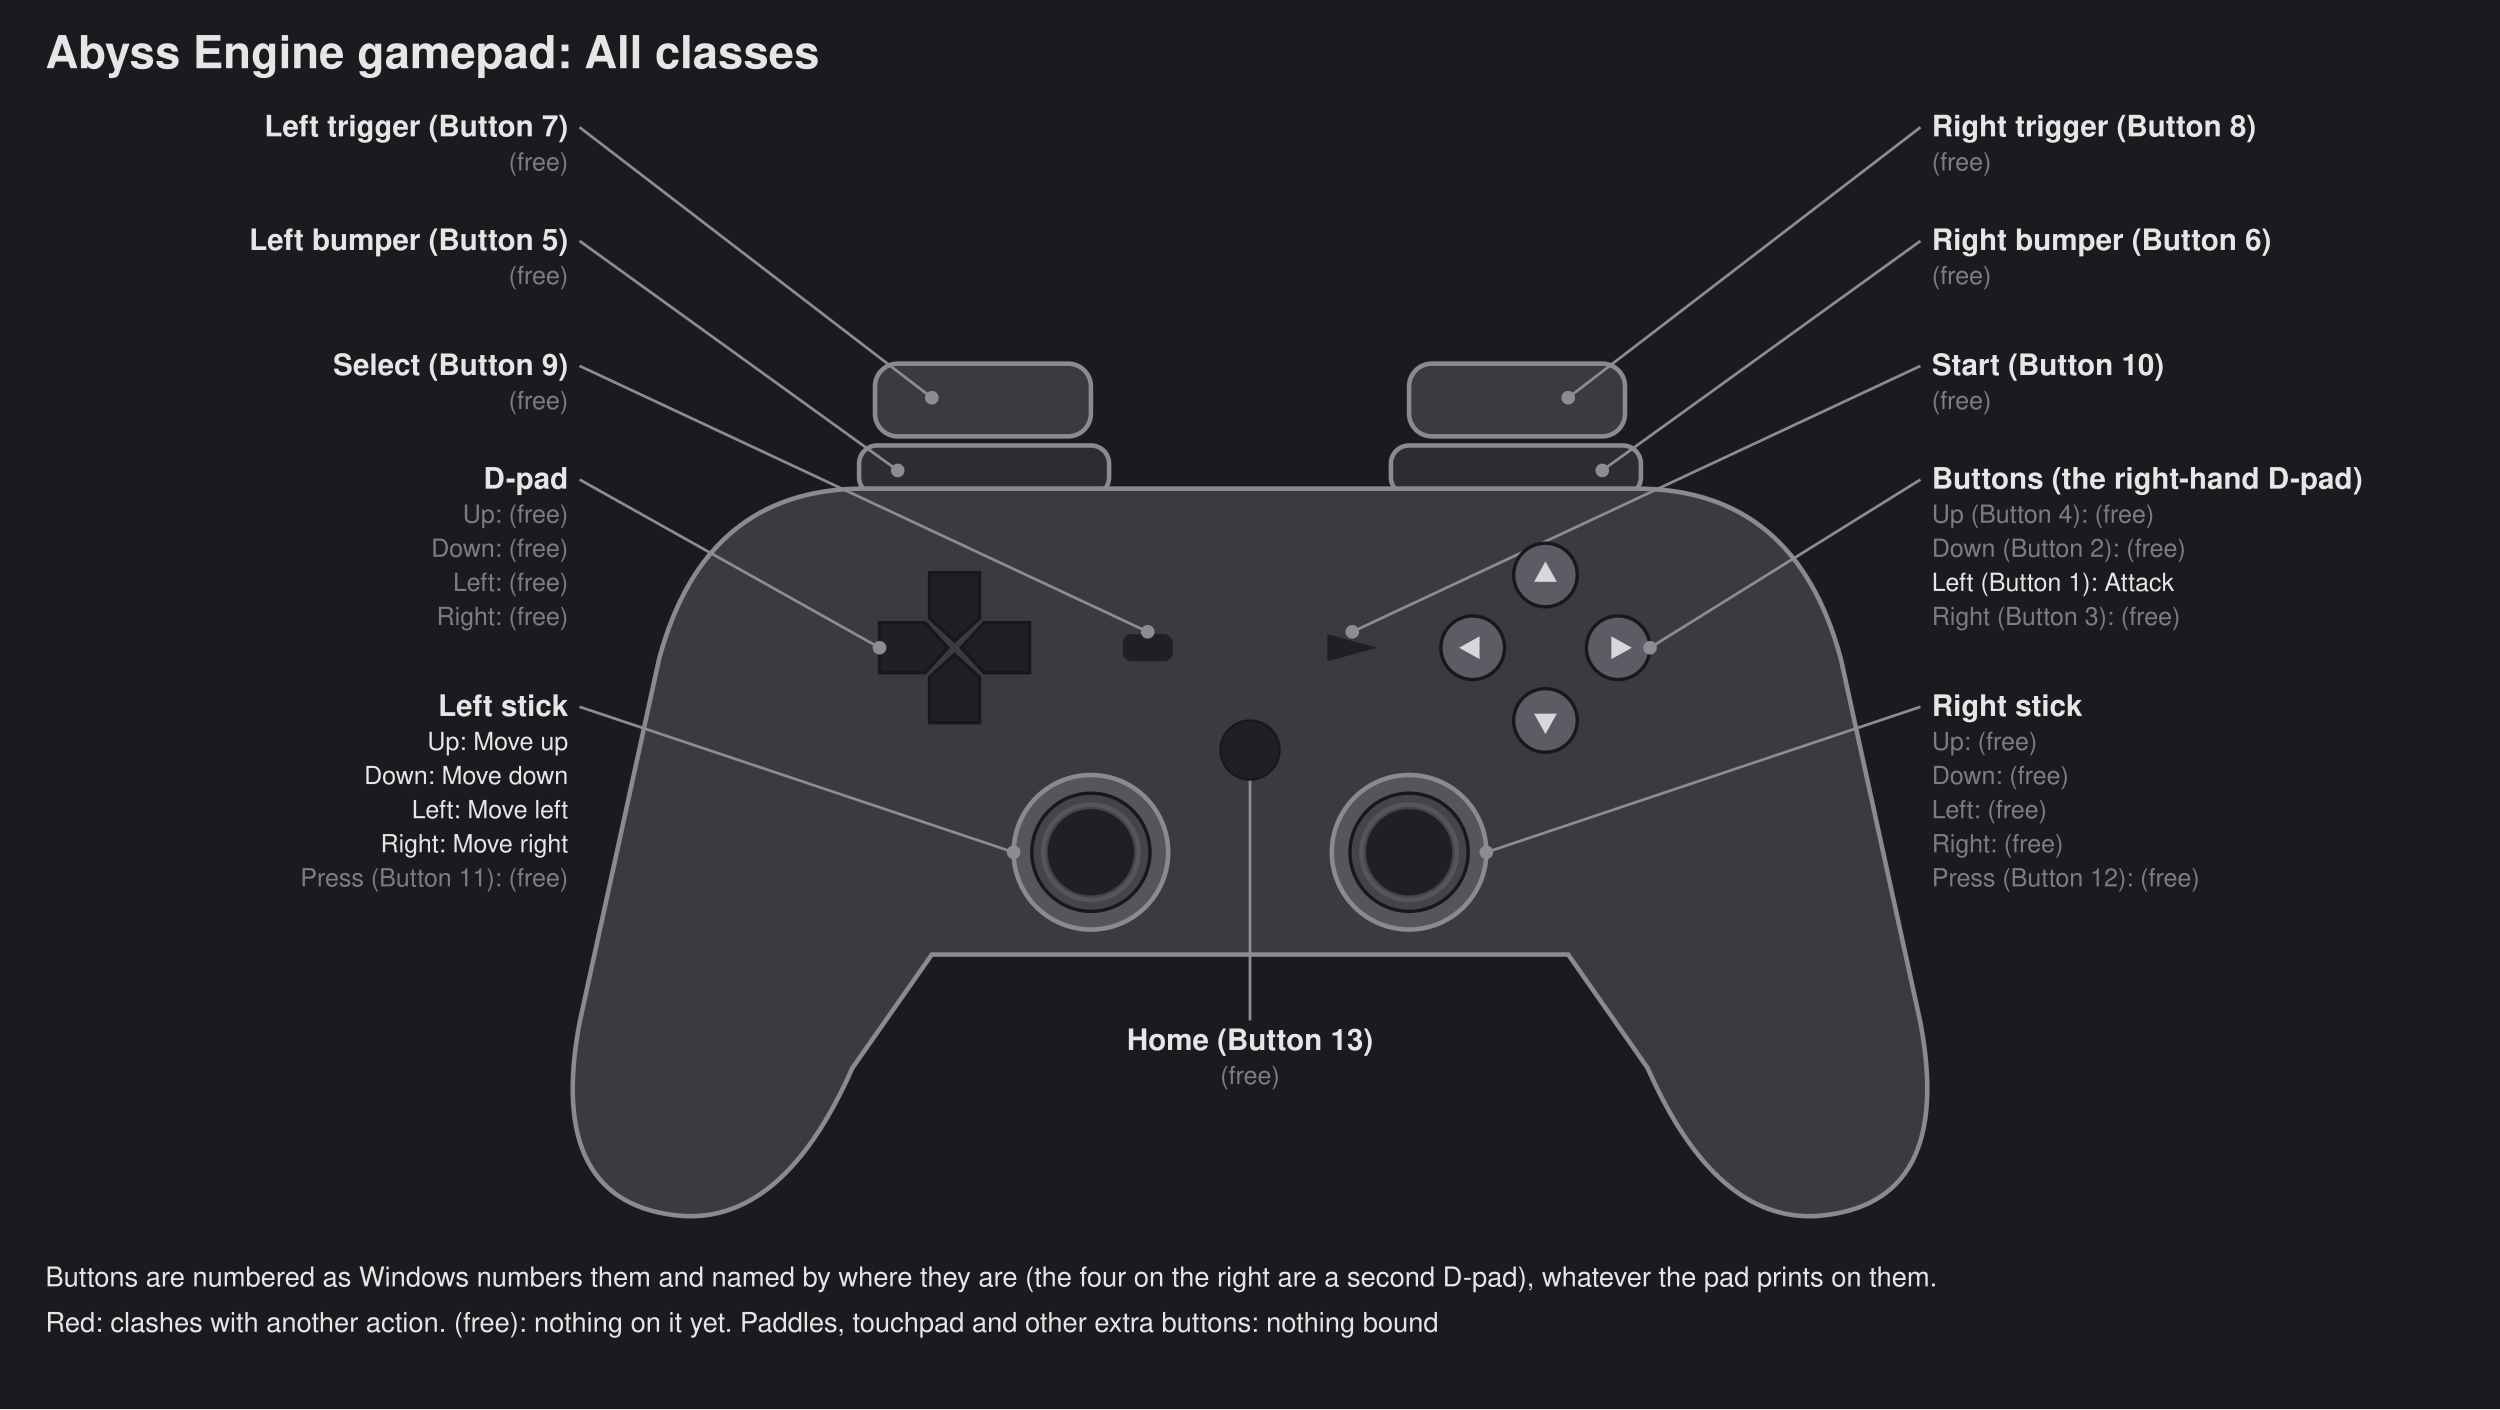
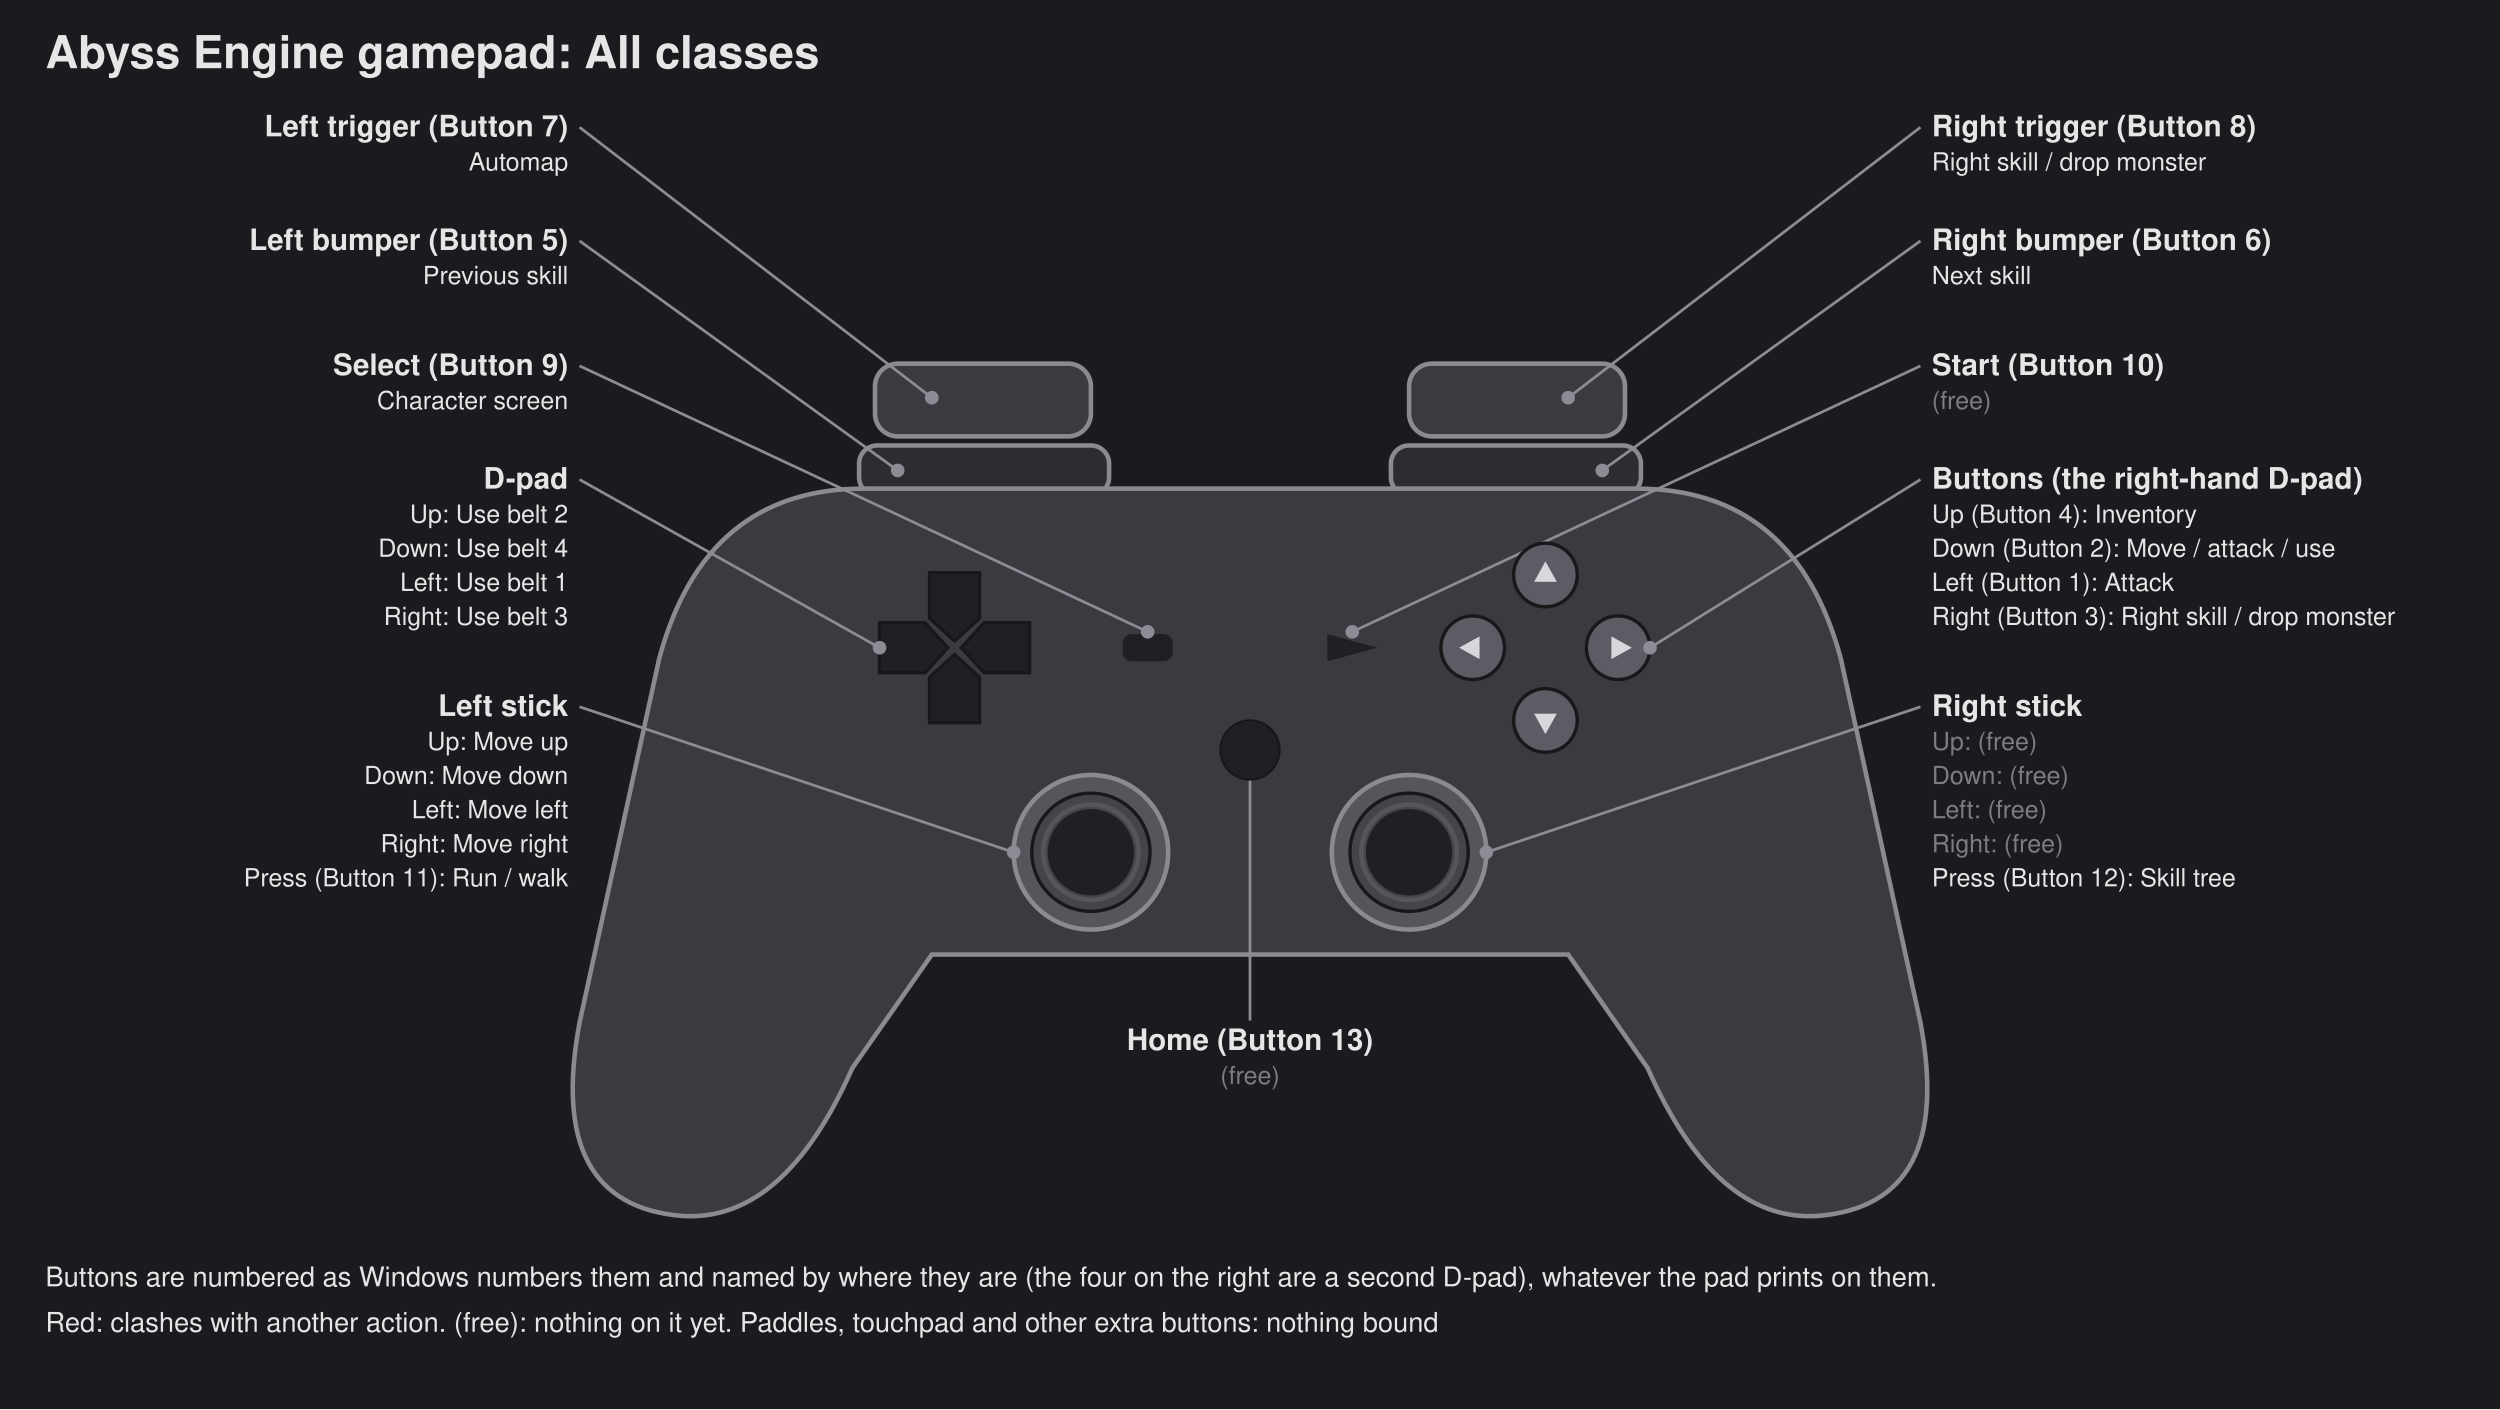
<svg xmlns="http://www.w3.org/2000/svg" width="1100" height="620" viewBox="0 0 1100 620" font-family="Segoe UI, Helvetica, Arial, sans-serif" fill="#e6e6e6">
  <rect width="100%" height="100%" fill="#1b1b1f" />
  <text x="20" y="30" font-size="20" font-weight="bold">Abyss Engine gamepad: All classes</text>
  <rect x="385" y="160" width="95" height="32" rx="10" fill="#3a3a40" stroke="#8a8a90" stroke-width="2" />
  <rect x="620" y="160" width="95" height="32" rx="10" fill="#3a3a40" stroke="#8a8a90" stroke-width="2" />
  <rect x="378" y="196" width="110" height="22" rx="8" fill="#2c2c31" stroke="#8a8a90" stroke-width="2" />
  <rect x="612" y="196" width="110" height="22" rx="8" fill="#2c2c31" stroke="#8a8a90" stroke-width="2" />
  <path d="M 380 215 L 720 215 Q 790 215 810 290 L 845 450 Q 860 530 800 535 Q 755 538 725 470 L 690 420 L 410 420 L 375 470 Q 345 538 300 535 Q 240 530 255 450 L 290 290 Q 310 215 380 215 Z" fill="#3a3a40" stroke="#8a8a90" stroke-width="2" />
  <line x1="255" y1="56" x2="410" y2="175" stroke="#8c8c94" stroke-width="1.2" />
  <line x1="255" y1="106" x2="395" y2="207" stroke="#8c8c94" stroke-width="1.2" />
  <line x1="255" y1="161" x2="505" y2="278" stroke="#8c8c94" stroke-width="1.2" />
  <line x1="255" y1="211" x2="387" y2="285" stroke="#8c8c94" stroke-width="1.2" />
  <line x1="255" y1="311" x2="446" y2="375" stroke="#8c8c94" stroke-width="1.2" />
  <line x1="845" y1="56" x2="690" y2="175" stroke="#8c8c94" stroke-width="1.2" />
  <line x1="845" y1="106" x2="705" y2="207" stroke="#8c8c94" stroke-width="1.2" />
  <line x1="845" y1="161" x2="595" y2="278" stroke="#8c8c94" stroke-width="1.2" />
  <line x1="845" y1="211" x2="726" y2="285" stroke="#8c8c94" stroke-width="1.2" />
  <line x1="845" y1="311" x2="654" y2="375" stroke="#8c8c94" stroke-width="1.2" />
  <line x1="550" y1="449" x2="550" y2="343" stroke="#8c8c94" stroke-width="1.2" />
  <polygon points="409,252 431,252 431,272 420,282 409,272" fill="#202024" stroke="#18181b" stroke-width="1.5" />
  <polygon points="409,318 431,318 431,298 420,288 409,298" fill="#202024" stroke="#18181b" stroke-width="1.5" />
  <polygon points="387,274 407,274 417,285 407,296 387,296" fill="#202024" stroke="#18181b" stroke-width="1.5" />
  <polygon points="453,274 433,274 423,285 433,296 453,296" fill="#202024" stroke="#18181b" stroke-width="1.5" />
  <circle cx="680" cy="253" r="14" fill="#5c5c64" stroke="#18181b" stroke-width="1.5" />
  <polygon points="0,-6 -5,3 5,3" transform="translate(680 253)" fill="#d8d8dc" />
  <circle cx="648" cy="285" r="14" fill="#5c5c64" stroke="#18181b" stroke-width="1.5" />
  <polygon points="-6,0 3,-5 3,5" transform="translate(648 285)" fill="#d8d8dc" />
  <circle cx="712" cy="285" r="14" fill="#5c5c64" stroke="#18181b" stroke-width="1.5" />
  <polygon points="6,0 -3,-5 -3,5" transform="translate(712 285)" fill="#d8d8dc" />
  <circle cx="680" cy="317" r="14" fill="#5c5c64" stroke="#18181b" stroke-width="1.5" />
  <polygon points="0,6 -5,-3 5,-3" transform="translate(680 317)" fill="#d8d8dc" />
  <rect x="494" y="279" width="22" height="12" rx="4" fill="#202024" />
  <polygon points="584,279 606,285 584,291" fill="#202024" />
  <circle cx="550" cy="330" r="13" fill="#202024" stroke="#18181b" />
  <circle cx="480" cy="375" r="34" fill="#55555c" stroke="#8a8a90" stroke-width="2" />
  <circle cx="480" cy="375" r="26" fill="#44444a" stroke="#18181b" stroke-width="1.5" />
  <circle cx="480" cy="375" r="19" fill="#202024" />
  <circle cx="480" cy="375" r="21" fill="none" stroke="#55555c" stroke-width="2" />
  <circle cx="620" cy="375" r="34" fill="#55555c" stroke="#8a8a90" stroke-width="2" />
  <circle cx="620" cy="375" r="26" fill="#44444a" stroke="#18181b" stroke-width="1.5" />
  <circle cx="620" cy="375" r="19" fill="#202024" />
  <circle cx="620" cy="375" r="21" fill="none" stroke="#55555c" stroke-width="2" />
  <circle cx="410" cy="175" r="3" fill="#8c8c94" />
  <circle cx="395" cy="207" r="3" fill="#8c8c94" />
  <circle cx="505" cy="278" r="3" fill="#8c8c94" />
  <circle cx="387" cy="285" r="3" fill="#8c8c94" />
  <circle cx="446" cy="375" r="3" fill="#8c8c94" />
  <circle cx="690" cy="175" r="3" fill="#8c8c94" />
  <circle cx="705" cy="207" r="3" fill="#8c8c94" />
  <circle cx="595" cy="278" r="3" fill="#8c8c94" />
  <circle cx="726" cy="285" r="3" fill="#8c8c94" />
  <circle cx="654" cy="375" r="3" fill="#8c8c94" />
  <text x="250" y="60" font-size="13" font-weight="bold" text-anchor="end">Left trigger (Button 7)</text>
-   <text x="250" y="75" font-size="11" text-anchor="end" fill="#7c7c84">(free)</text>
+   <text x="250" y="75" font-size="11" text-anchor="end">Automap</text>
  <text x="250" y="110" font-size="13" font-weight="bold" text-anchor="end">Left bumper (Button 5)</text>
-   <text x="250" y="125" font-size="11" text-anchor="end" fill="#7c7c84">(free)</text>
+   <text x="250" y="125" font-size="11" text-anchor="end">Previous skill</text>
  <text x="250" y="165" font-size="13" font-weight="bold" text-anchor="end">Select (Button 9)</text>
-   <text x="250" y="180" font-size="11" text-anchor="end" fill="#7c7c84">(free)</text>
+   <text x="250" y="180" font-size="11" text-anchor="end">Character screen</text>
  <text x="250" y="215" font-size="13" font-weight="bold" text-anchor="end">D-pad</text>
-   <text x="250" y="230" font-size="11" text-anchor="end" fill="#7c7c84">Up: (free)</text>
-   <text x="250" y="245" font-size="11" text-anchor="end" fill="#7c7c84">Down: (free)</text>
-   <text x="250" y="260" font-size="11" text-anchor="end" fill="#7c7c84">Left: (free)</text>
-   <text x="250" y="275" font-size="11" text-anchor="end" fill="#7c7c84">Right: (free)</text>
+   <text x="250" y="230" font-size="11" text-anchor="end">Up: Use belt 2</text>
+   <text x="250" y="245" font-size="11" text-anchor="end">Down: Use belt 4</text>
+   <text x="250" y="260" font-size="11" text-anchor="end">Left: Use belt 1</text>
+   <text x="250" y="275" font-size="11" text-anchor="end">Right: Use belt 3</text>
  <text x="250" y="315" font-size="13" font-weight="bold" text-anchor="end">Left stick</text>
  <text x="250" y="330" font-size="11" text-anchor="end">Up: Move up</text>
  <text x="250" y="345" font-size="11" text-anchor="end">Down: Move down</text>
  <text x="250" y="360" font-size="11" text-anchor="end">Left: Move left</text>
  <text x="250" y="375" font-size="11" text-anchor="end">Right: Move right</text>
-   <text x="250" y="390" font-size="11" text-anchor="end" fill="#7c7c84">Press (Button 11): (free)</text>
+   <text x="250" y="390" font-size="11" text-anchor="end">Press (Button 11): Run / walk</text>
  <text x="850" y="60" font-size="13" font-weight="bold" text-anchor="start">Right trigger (Button 8)</text>
-   <text x="850" y="75" font-size="11" text-anchor="start" fill="#7c7c84">(free)</text>
+   <text x="850" y="75" font-size="11" text-anchor="start">Right skill / drop monster</text>
  <text x="850" y="110" font-size="13" font-weight="bold" text-anchor="start">Right bumper (Button 6)</text>
-   <text x="850" y="125" font-size="11" text-anchor="start" fill="#7c7c84">(free)</text>
+   <text x="850" y="125" font-size="11" text-anchor="start">Next skill</text>
  <text x="850" y="165" font-size="13" font-weight="bold" text-anchor="start">Start (Button 10)</text>
  <text x="850" y="180" font-size="11" text-anchor="start" fill="#7c7c84">(free)</text>
  <text x="850" y="215" font-size="13" font-weight="bold" text-anchor="start">Buttons (the right-hand D-pad)</text>
-   <text x="850" y="230" font-size="11" text-anchor="start" fill="#7c7c84">Up (Button 4): (free)</text>
-   <text x="850" y="245" font-size="11" text-anchor="start" fill="#7c7c84">Down (Button 2): (free)</text>
+   <text x="850" y="230" font-size="11" text-anchor="start">Up (Button 4): Inventory</text>
+   <text x="850" y="245" font-size="11" text-anchor="start">Down (Button 2): Move / attack / use</text>
  <text x="850" y="260" font-size="11" text-anchor="start">Left (Button 1): Attack</text>
-   <text x="850" y="275" font-size="11" text-anchor="start" fill="#7c7c84">Right (Button 3): (free)</text>
+   <text x="850" y="275" font-size="11" text-anchor="start">Right (Button 3): Right skill / drop monster</text>
  <text x="850" y="315" font-size="13" font-weight="bold" text-anchor="start">Right stick</text>
  <text x="850" y="330" font-size="11" text-anchor="start" fill="#7c7c84">Up: (free)</text>
  <text x="850" y="345" font-size="11" text-anchor="start" fill="#7c7c84">Down: (free)</text>
  <text x="850" y="360" font-size="11" text-anchor="start" fill="#7c7c84">Left: (free)</text>
  <text x="850" y="375" font-size="11" text-anchor="start" fill="#7c7c84">Right: (free)</text>
-   <text x="850" y="390" font-size="11" text-anchor="start" fill="#7c7c84">Press (Button 12): (free)</text>
+   <text x="850" y="390" font-size="11" text-anchor="start">Press (Button 12): Skill tree</text>
  <text x="550" y="462" font-size="13" font-weight="bold" text-anchor="middle">Home (Button 13)</text>
  <text x="550" y="477" font-size="11" text-anchor="middle" fill="#7c7c84">(free)</text>
  <text x="20" y="566" font-size="12">Buttons are numbered as Windows numbers them and named by where they are (the four on the right are a second D-pad), whatever the pad prints on them.</text>
  <text x="20" y="586" font-size="12">Red: clashes with another action. (free): nothing on it yet. Paddles, touchpad and other extra buttons: nothing bound</text>
</svg>
